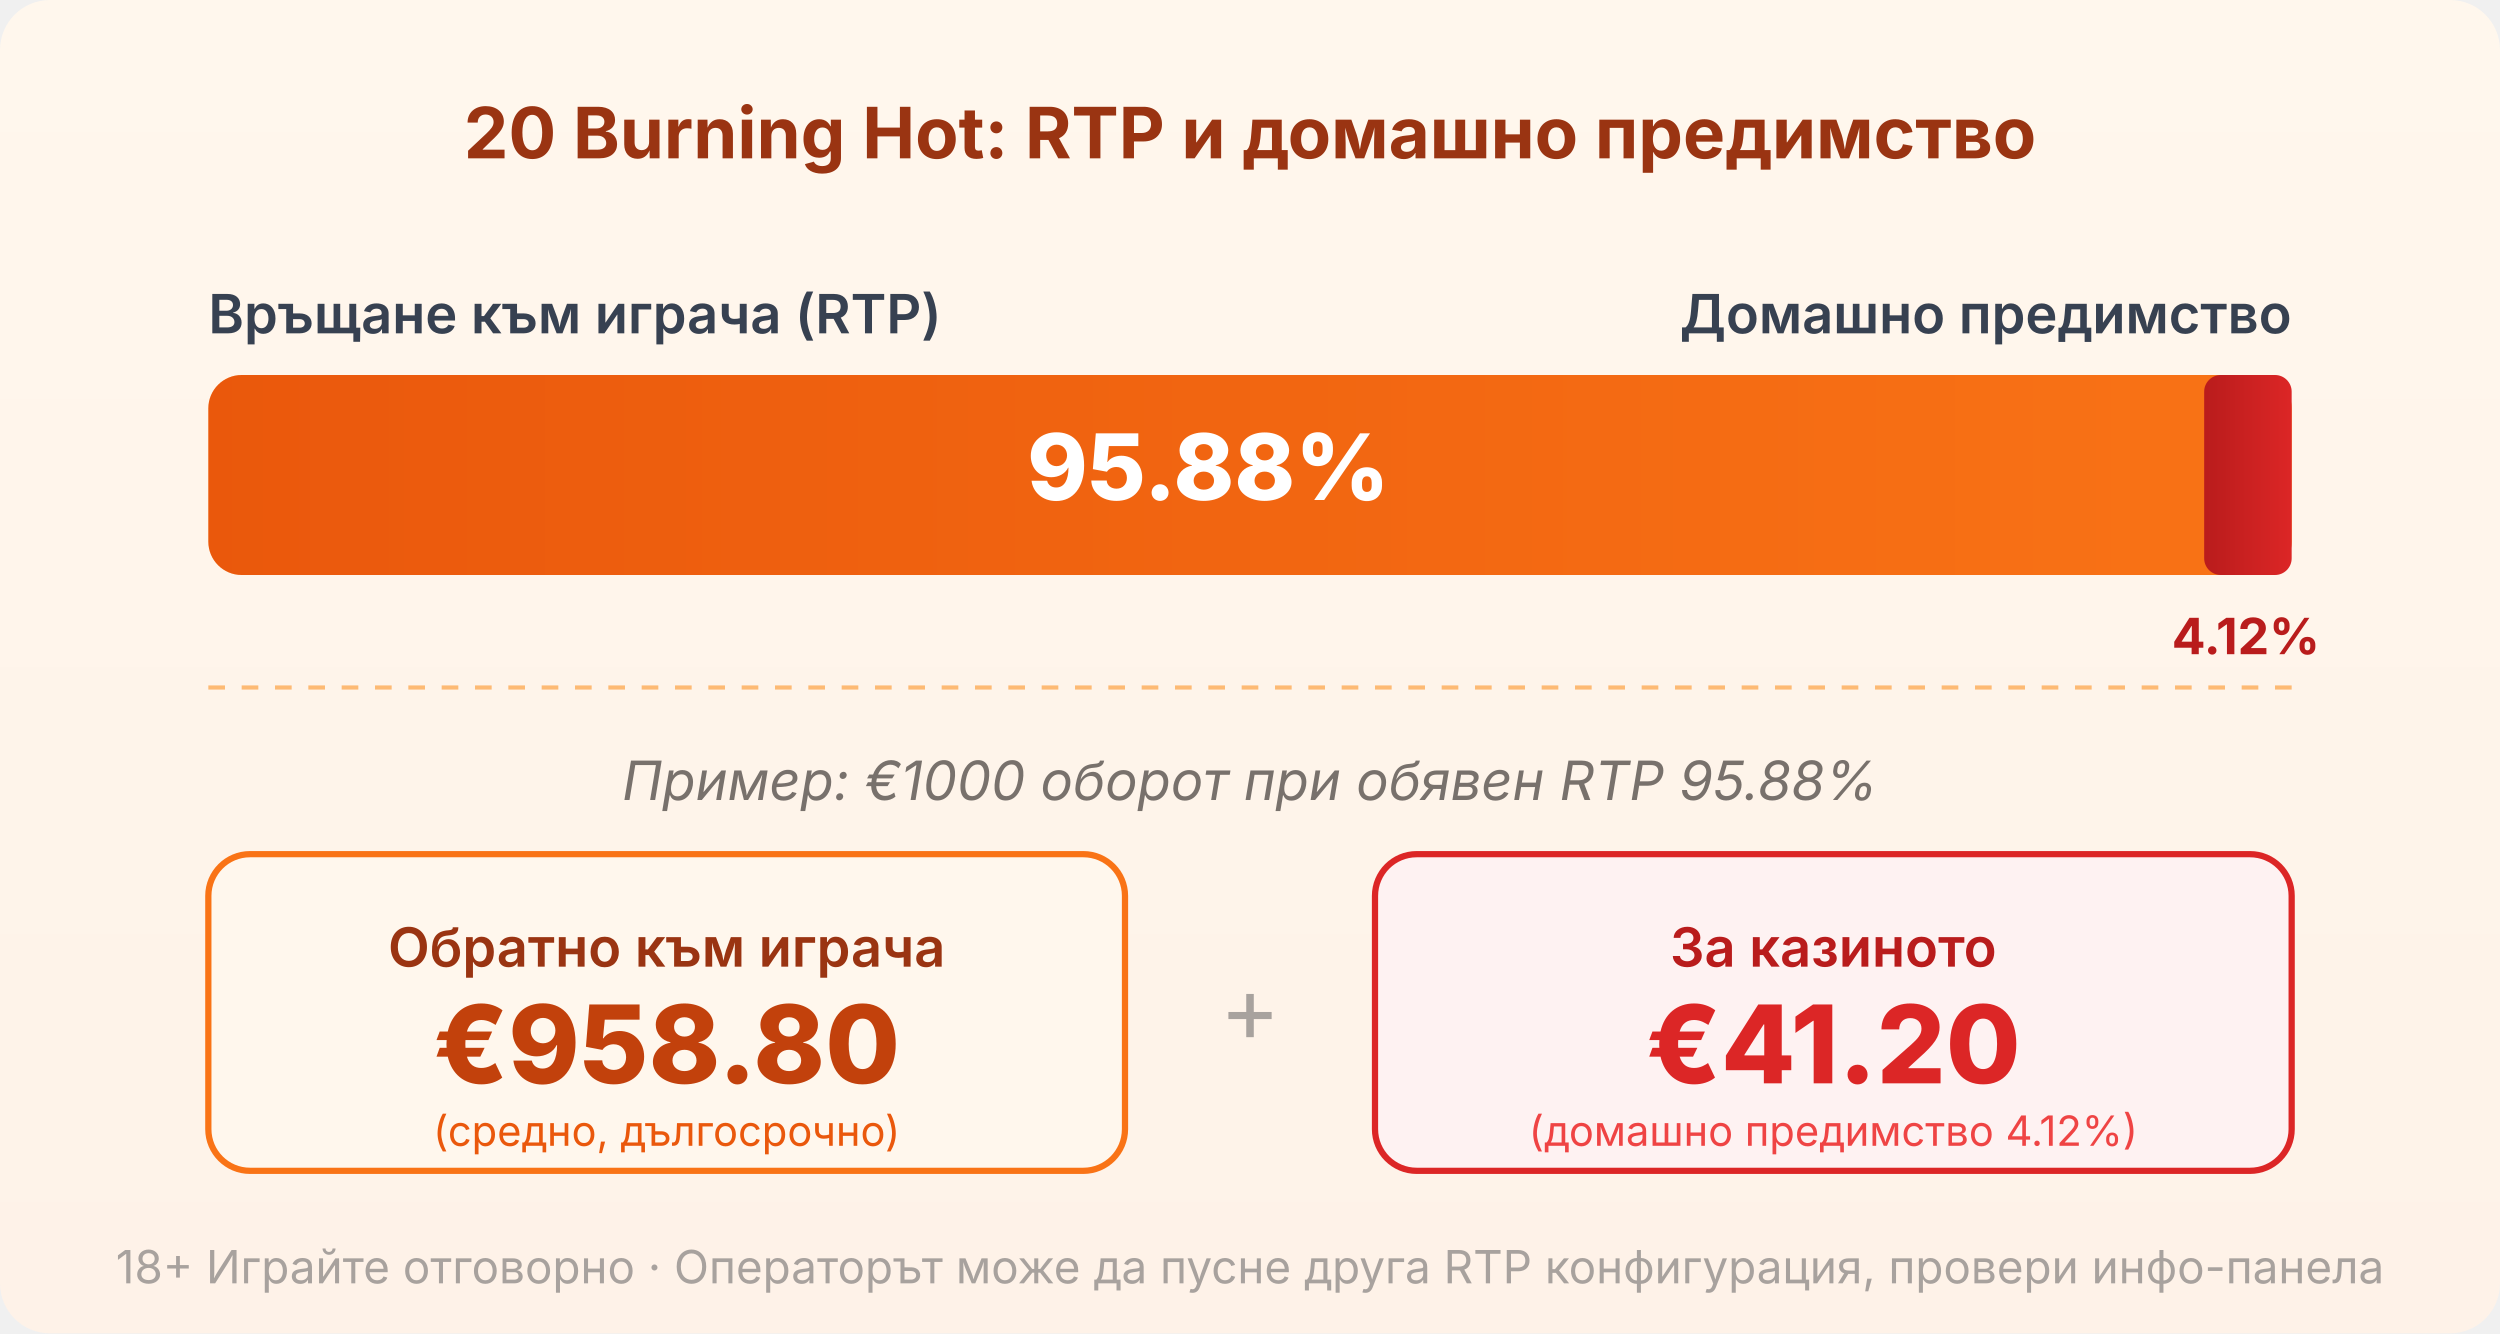
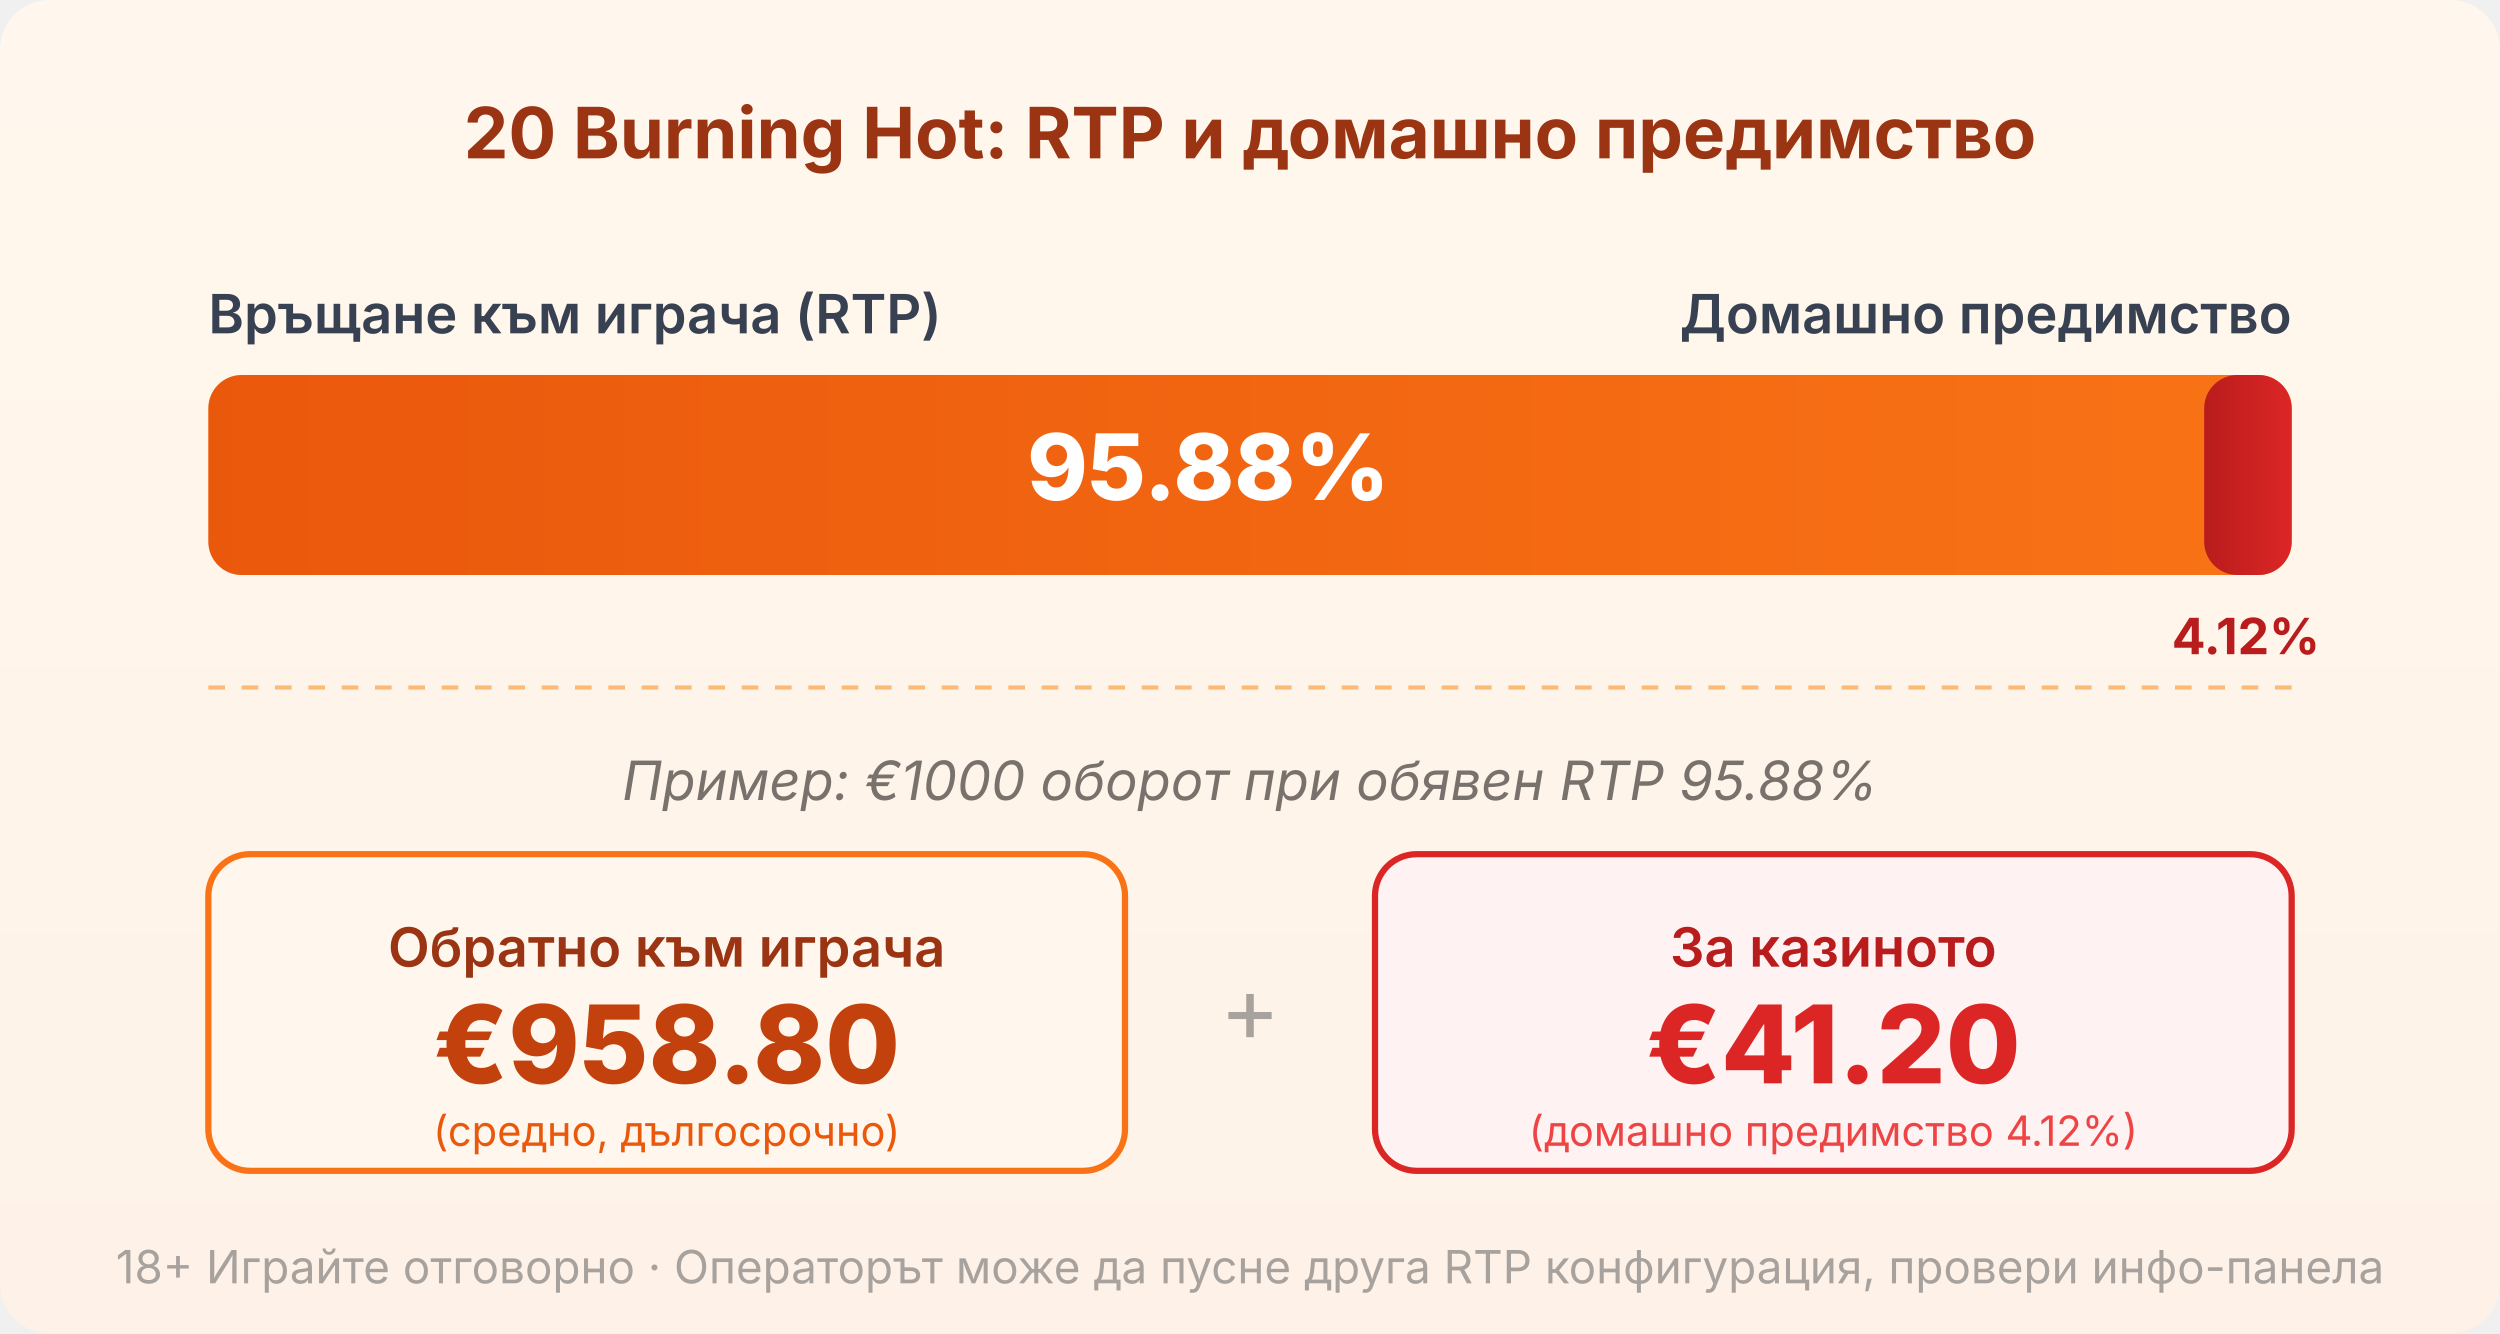
<svg xmlns="http://www.w3.org/2000/svg" viewBox="0 0 600 320" width="600" height="320" role="img" aria-label="20 Burning Hot RTP 95.88% и домашно предимство 4.12%: при €1000 оборот средно €958.80 се връщат на играча, €41.20 остават за казиното">
  <defs>
    <linearGradient id="bg" x1="0" y1="0" x2="0" y2="1">
      <stop offset="0%" stop-color="#fff7ed" />
      <stop offset="100%" stop-color="#fef2e8" />
    </linearGradient>
    <linearGradient id="playerBar" x1="0" y1="0" x2="1" y2="0">
      <stop offset="0%" stop-color="#ea580c" />
      <stop offset="100%" stop-color="#f97316" />
    </linearGradient>
    <linearGradient id="houseBar" x1="0" y1="0" x2="1" y2="0">
      <stop offset="0%" stop-color="#b91c1c" />
      <stop offset="100%" stop-color="#dc2626" />
    </linearGradient>
  </defs>
  <rect width="600" height="320" rx="12" ry="12" fill="url(#bg)" />
  <text x="300" y="38" font-family="system-ui, -apple-system, sans-serif" font-size="17" font-weight="700" fill="#9a3412" text-anchor="middle">20 Burning Hot: RTP и домашно предимство</text>
  <text x="50" y="80" font-family="system-ui, -apple-system, sans-serif" font-size="13" fill="#374151" font-weight="600">Връщане към играча (RTP)</text>
  <text x="550" y="80" font-family="system-ui, -apple-system, sans-serif" font-size="13" fill="#374151" font-weight="600" text-anchor="end">Домашно предимство</text>
  <rect x="50" y="90" width="500" height="48" rx="8" fill="#fed7aa" />
  <rect x="50" y="90" width="500" height="48" rx="8" fill="url(#playerBar)" />
-   <rect x="529" y="90" width="21" height="48" rx="4" fill="url(#houseBar)" />
+   <rect x="529" y="90" width="21" height="48" rx="8" fill="url(#houseBar)" />
  <text x="290" y="120" font-family="system-ui, -apple-system, sans-serif" font-size="22" font-weight="800" fill="#ffffff" text-anchor="middle">95.88%</text>
  <text x="539" y="157" font-family="system-ui, -apple-system, sans-serif" font-size="12" font-weight="700" fill="#b91c1c" text-anchor="middle">4.12%</text>
  <line x1="50" y1="165" x2="550" y2="165" stroke="#fdba74" stroke-width="1" stroke-dasharray="4,4" />
  <text x="300" y="192" font-family="system-ui, -apple-system, sans-serif" font-size="13" fill="#78716c" text-anchor="middle" font-style="italic">Пример: €1000 оборот при обявен RTP 95.88%</text>
  <rect x="50" y="205" width="220" height="76" rx="10" fill="#fff7ed" stroke="#f97316" stroke-width="1.5" />
  <text x="160" y="232" font-family="system-ui, -apple-system, sans-serif" font-size="13" fill="#9a3412" text-anchor="middle" font-weight="600">Обратно към играча</text>
  <text x="160" y="260" font-family="system-ui, -apple-system, sans-serif" font-size="26" font-weight="800" fill="#c2410c" text-anchor="middle">€958.80</text>
  <text x="160" y="275" font-family="system-ui, -apple-system, sans-serif" font-size="10" fill="#ea580c" text-anchor="middle">(средно, дългосрочно)</text>
  <rect x="330" y="205" width="220" height="76" rx="10" fill="#fef2f2" stroke="#dc2626" stroke-width="1.5" />
  <text x="440" y="232" font-family="system-ui, -apple-system, sans-serif" font-size="13" fill="#b91c1c" text-anchor="middle" font-weight="600">За казиното</text>
  <text x="440" y="260" font-family="system-ui, -apple-system, sans-serif" font-size="26" font-weight="800" fill="#dc2626" text-anchor="middle">€41.20</text>
  <text x="440" y="275" font-family="system-ui, -apple-system, sans-serif" font-size="10" fill="#ef4444" text-anchor="middle">(домашно предимство 4.12%)</text>
  <text x="300" y="250" font-family="system-ui, -apple-system, sans-serif" font-size="22" fill="#a8a29e" text-anchor="middle">+</text>
  <text x="300" y="308" font-family="system-ui, -apple-system, sans-serif" font-size="11" fill="#a8a29e" text-anchor="middle">18+ Играйте отговорно · Операторът може да пусне друга RTP конфигурация, провери инфо-панела</text>
</svg>
